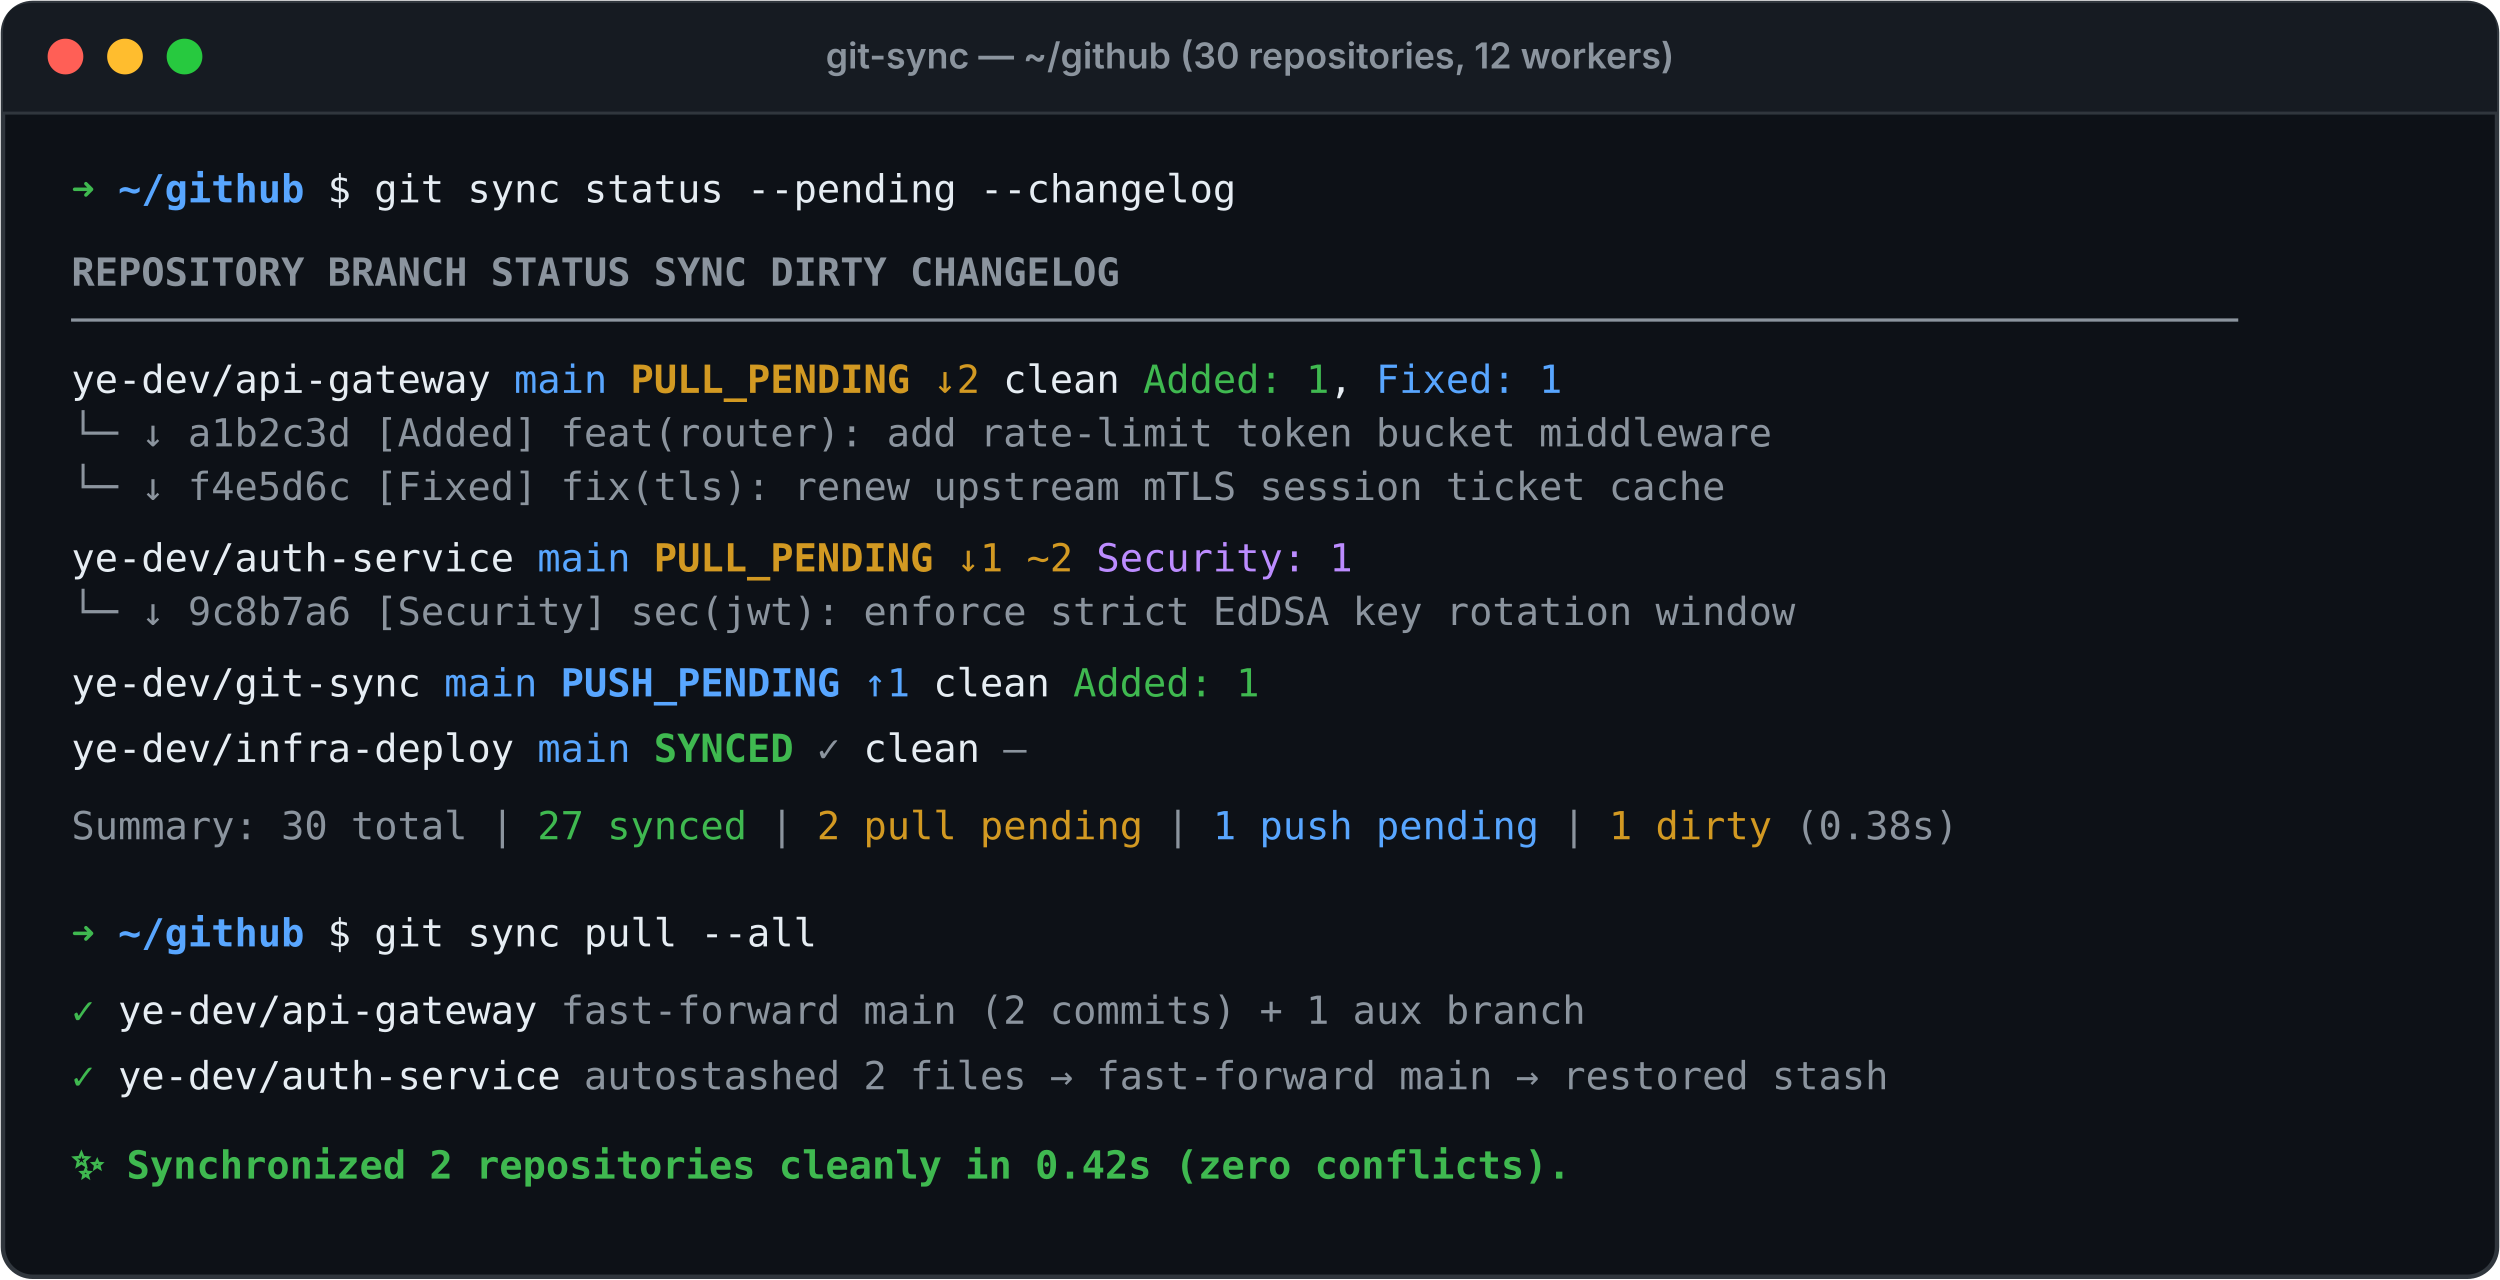
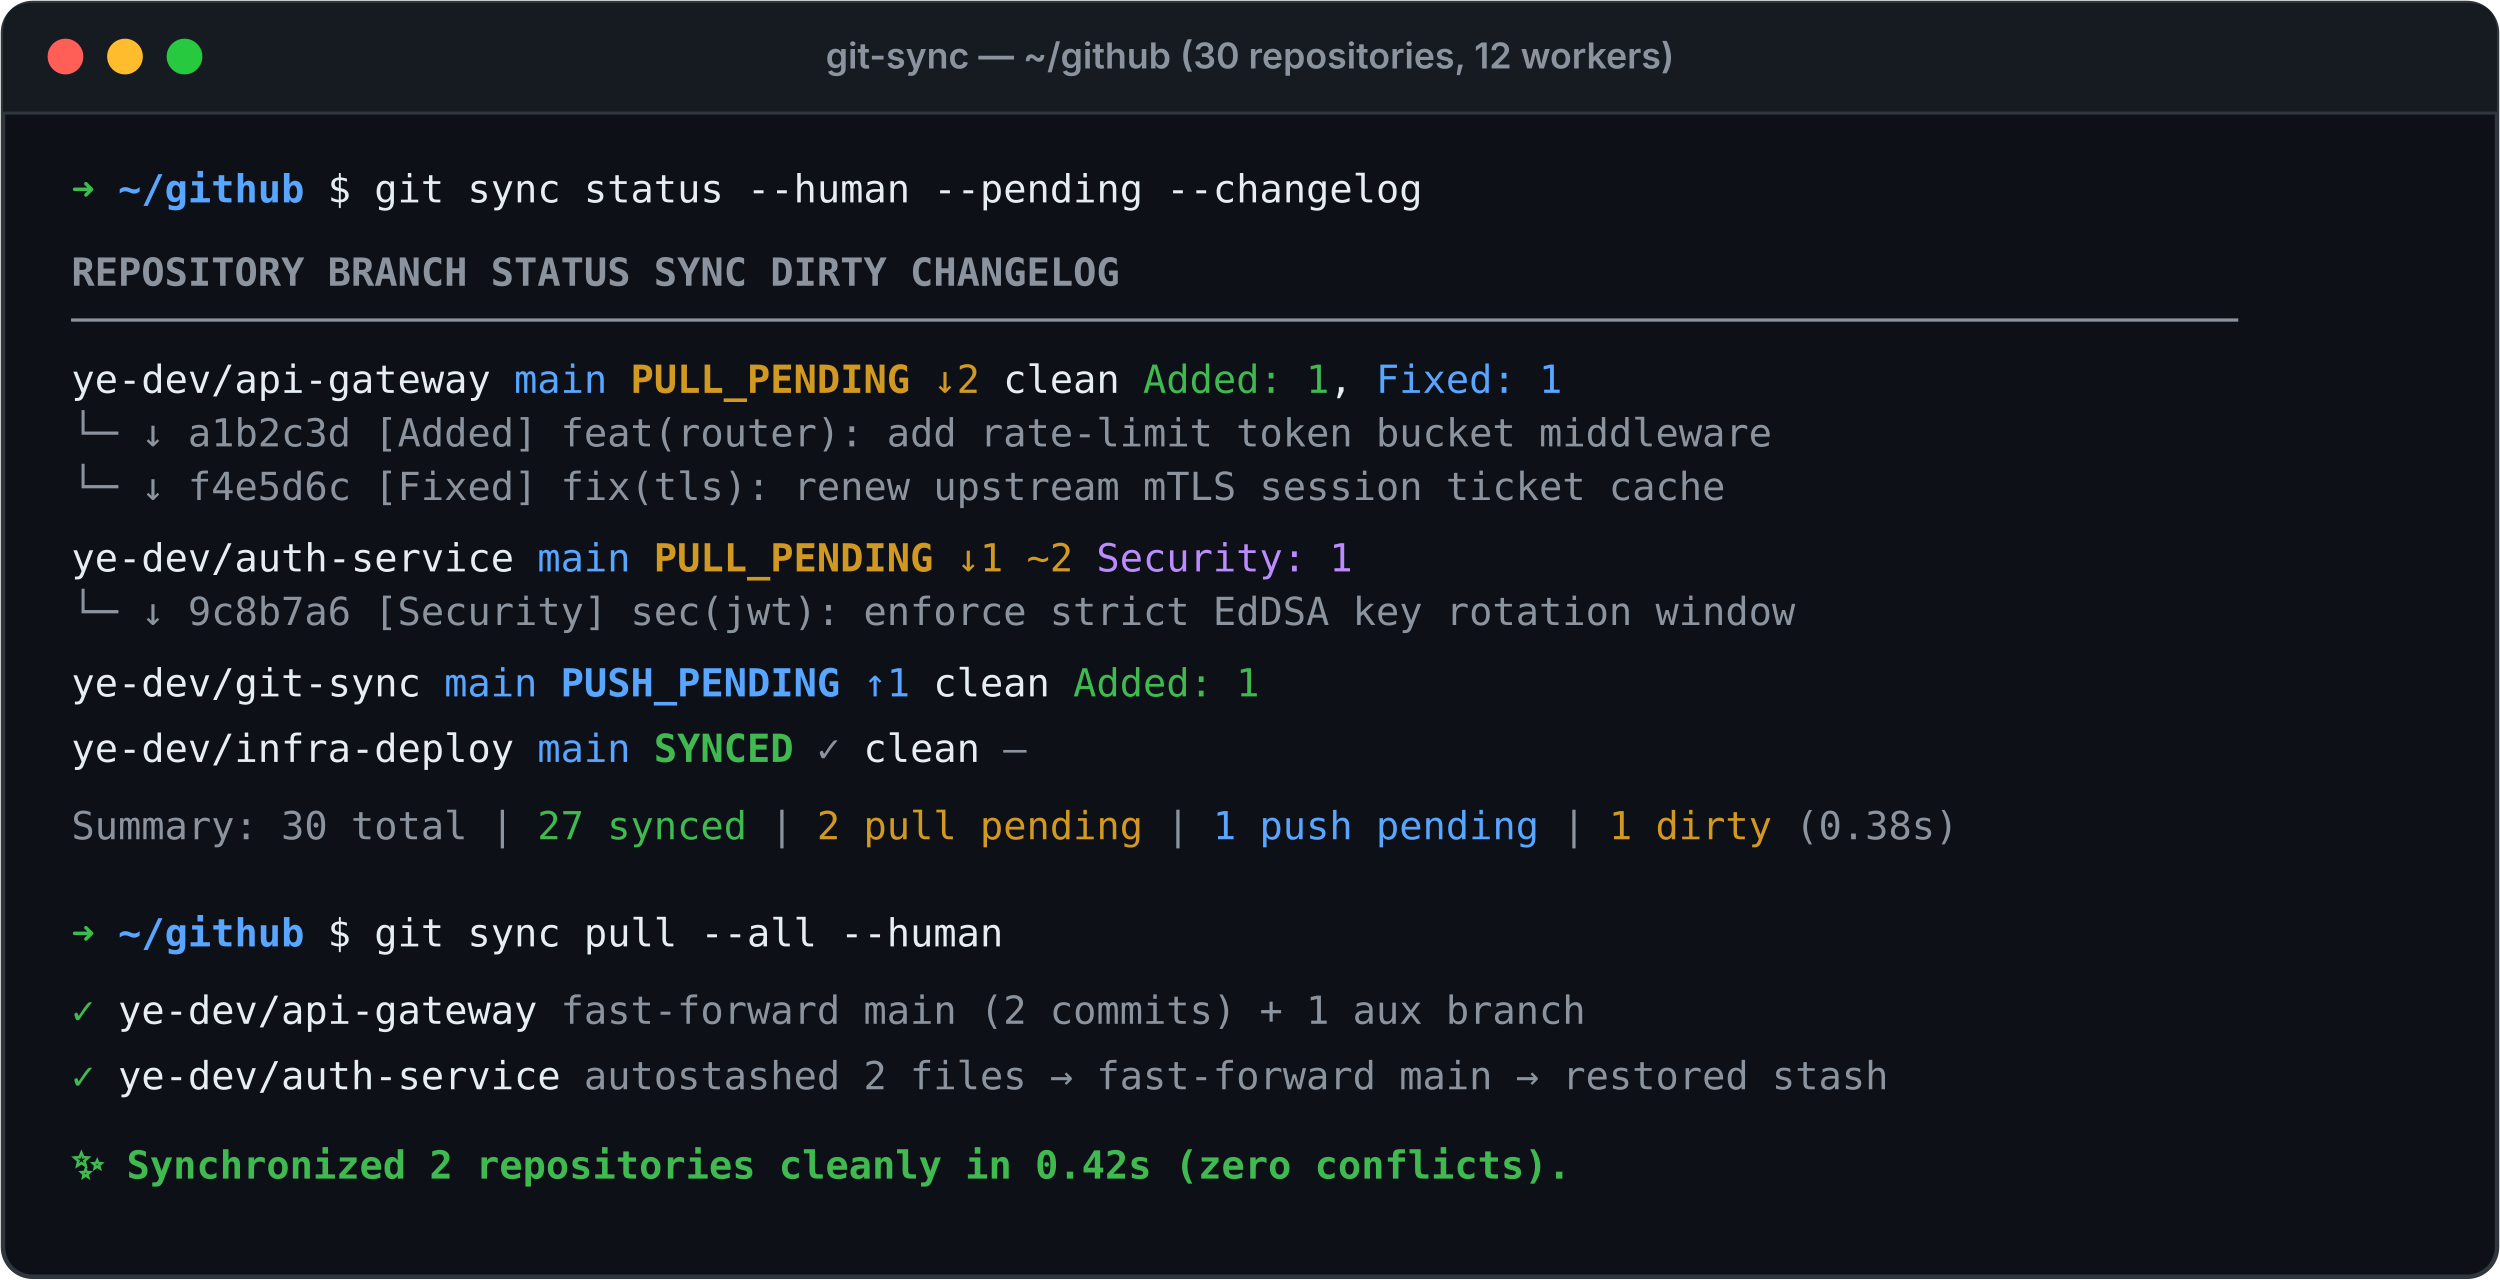
<svg xmlns="http://www.w3.org/2000/svg" viewBox="0 0 840 430" width="840" height="430" role="img" aria-labelledby="demo-title demo-desc">
  <style>
    .bg { fill: #0d1117; rx: 10px; ry: 10px; stroke: #30363d; stroke-width: 1.5; }
    .header { fill: #161b22; }
    .txt { font-family: 'JetBrains Mono', 'Fira Code', 'SF Mono', Consolas, monospace; font-size: 13px; fill: #e6edf3; xml:space: preserve; }
    .title { font-family: -apple-system, BlinkMacSystemFont, 'Segoe UI', sans-serif; font-size: 12px; font-weight: 600; fill: #8b949e; text-anchor: middle; }
    .dim { fill: #8b949e; }
    .bold { font-weight: 700; }
    .green { fill: #3fb950; }
    .cyan { fill: #58a6ff; }
    .yellow { fill: #d29922; }
    .red { fill: #f85149; }
    .purple { fill: #bc8cff; }
  </style>
  <rect class="bg" x="1" y="1" width="838" height="428" rx="10" ry="10" />
  <path class="header" d="M 1 11 Q 1 1 11 1 L 829 1 Q 839 1 839 11 L 839 38 L 1 38 Z" />
  <line x1="1" y1="38" x2="839" y2="38" stroke="#30363d" stroke-width="1" />
  <circle cx="22" cy="19" r="6" fill="#ff5f56" />
  <circle cx="42" cy="19" r="6" fill="#ffbd2e" />
  <circle cx="62" cy="19" r="6" fill="#27c93f" />
  <text class="title" x="420" y="23">git-sync — ~/github (30 repositories, 12 workers)</text>
  <text class="txt" x="24" y="68">
    <tspan class="green bold">➜</tspan>
-     <tspan class="cyan bold">~/github</tspan> $ git sync status --pending --changelog</text>
+     <tspan class="cyan bold">~/github</tspan> $ git sync status --human --pending --changelog</text>
  <text class="txt bold dim" x="24" y="96">REPOSITORY               BRANCH     STATUS          SYNC    DIRTY   CHANGELOG</text>
  <text class="txt dim" x="24" y="112">─────────────────────────────────────────────────────────────────────────────────────────────</text>
  <text class="txt" x="24" y="132">ye-dev/api-gateway       <tspan class="cyan">main</tspan>
    <tspan class="yellow bold">PULL_PENDING</tspan>
    <tspan class="yellow">↓2</tspan>      clean   <tspan class="green">Added: 1</tspan>, <tspan class="cyan">Fixed: 1</tspan>
  </text>
  <text class="txt dim" x="24" y="150">  └─ ↓ a1b2c3d [Added] feat(router): add rate-limit token bucket middleware</text>
  <text class="txt dim" x="24" y="168">  └─ ↓ f4e5d6c [Fixed] fix(tls): renew upstream mTLS session ticket cache</text>
  <text class="txt" x="24" y="192">ye-dev/auth-service      <tspan class="cyan">main</tspan>
    <tspan class="yellow bold">PULL_PENDING</tspan>
    <tspan class="yellow">↓1</tspan>
    <tspan class="yellow">~2</tspan>
    <tspan class="purple">Security: 1</tspan>
  </text>
  <text class="txt dim" x="24" y="210">  └─ ↓ 9c8b7a6 [Security] sec(jwt): enforce strict EdDSA key rotation window</text>
  <text class="txt" x="24" y="234">ye-dev/git-sync          <tspan class="cyan">main</tspan>
    <tspan class="cyan bold">PUSH_PENDING</tspan>
    <tspan class="cyan">↑1</tspan>      clean   <tspan class="green">Added: 1</tspan>
  </text>
  <text class="txt" x="24" y="256">ye-dev/infra-deploy      <tspan class="cyan">main</tspan>
    <tspan class="green bold">SYNCED</tspan>
    <tspan class="dim">✓</tspan>       clean   <tspan class="dim">—</tspan>
  </text>
  <text class="txt dim" x="24" y="282">Summary: 30 total | <tspan class="green">27 synced</tspan> | <tspan class="yellow">2 pull pending</tspan> | <tspan class="cyan">1 push pending</tspan> | <tspan class="yellow">1 dirty</tspan>  (0.38s)</text>
  <text class="txt" x="24" y="318">
    <tspan class="green bold">➜</tspan>
-     <tspan class="cyan bold">~/github</tspan> $ git sync pull --all</text>
+     <tspan class="cyan bold">~/github</tspan> $ git sync pull --all --human</text>
  <text class="txt" x="24" y="344">
    <tspan class="green">✓</tspan> ye-dev/api-gateway    <tspan class="dim">fast-forward main (2 commits) + 1 aux branch</tspan>
  </text>
  <text class="txt" x="24" y="366">
    <tspan class="green">✓</tspan> ye-dev/auth-service   <tspan class="dim">autostashed 2 files → fast-forward main → restored stash</tspan>
  </text>
  <text class="txt bold green" x="24" y="396">✨ Synchronized 2 repositories cleanly in 0.42s (zero conflicts).</text>
</svg>
